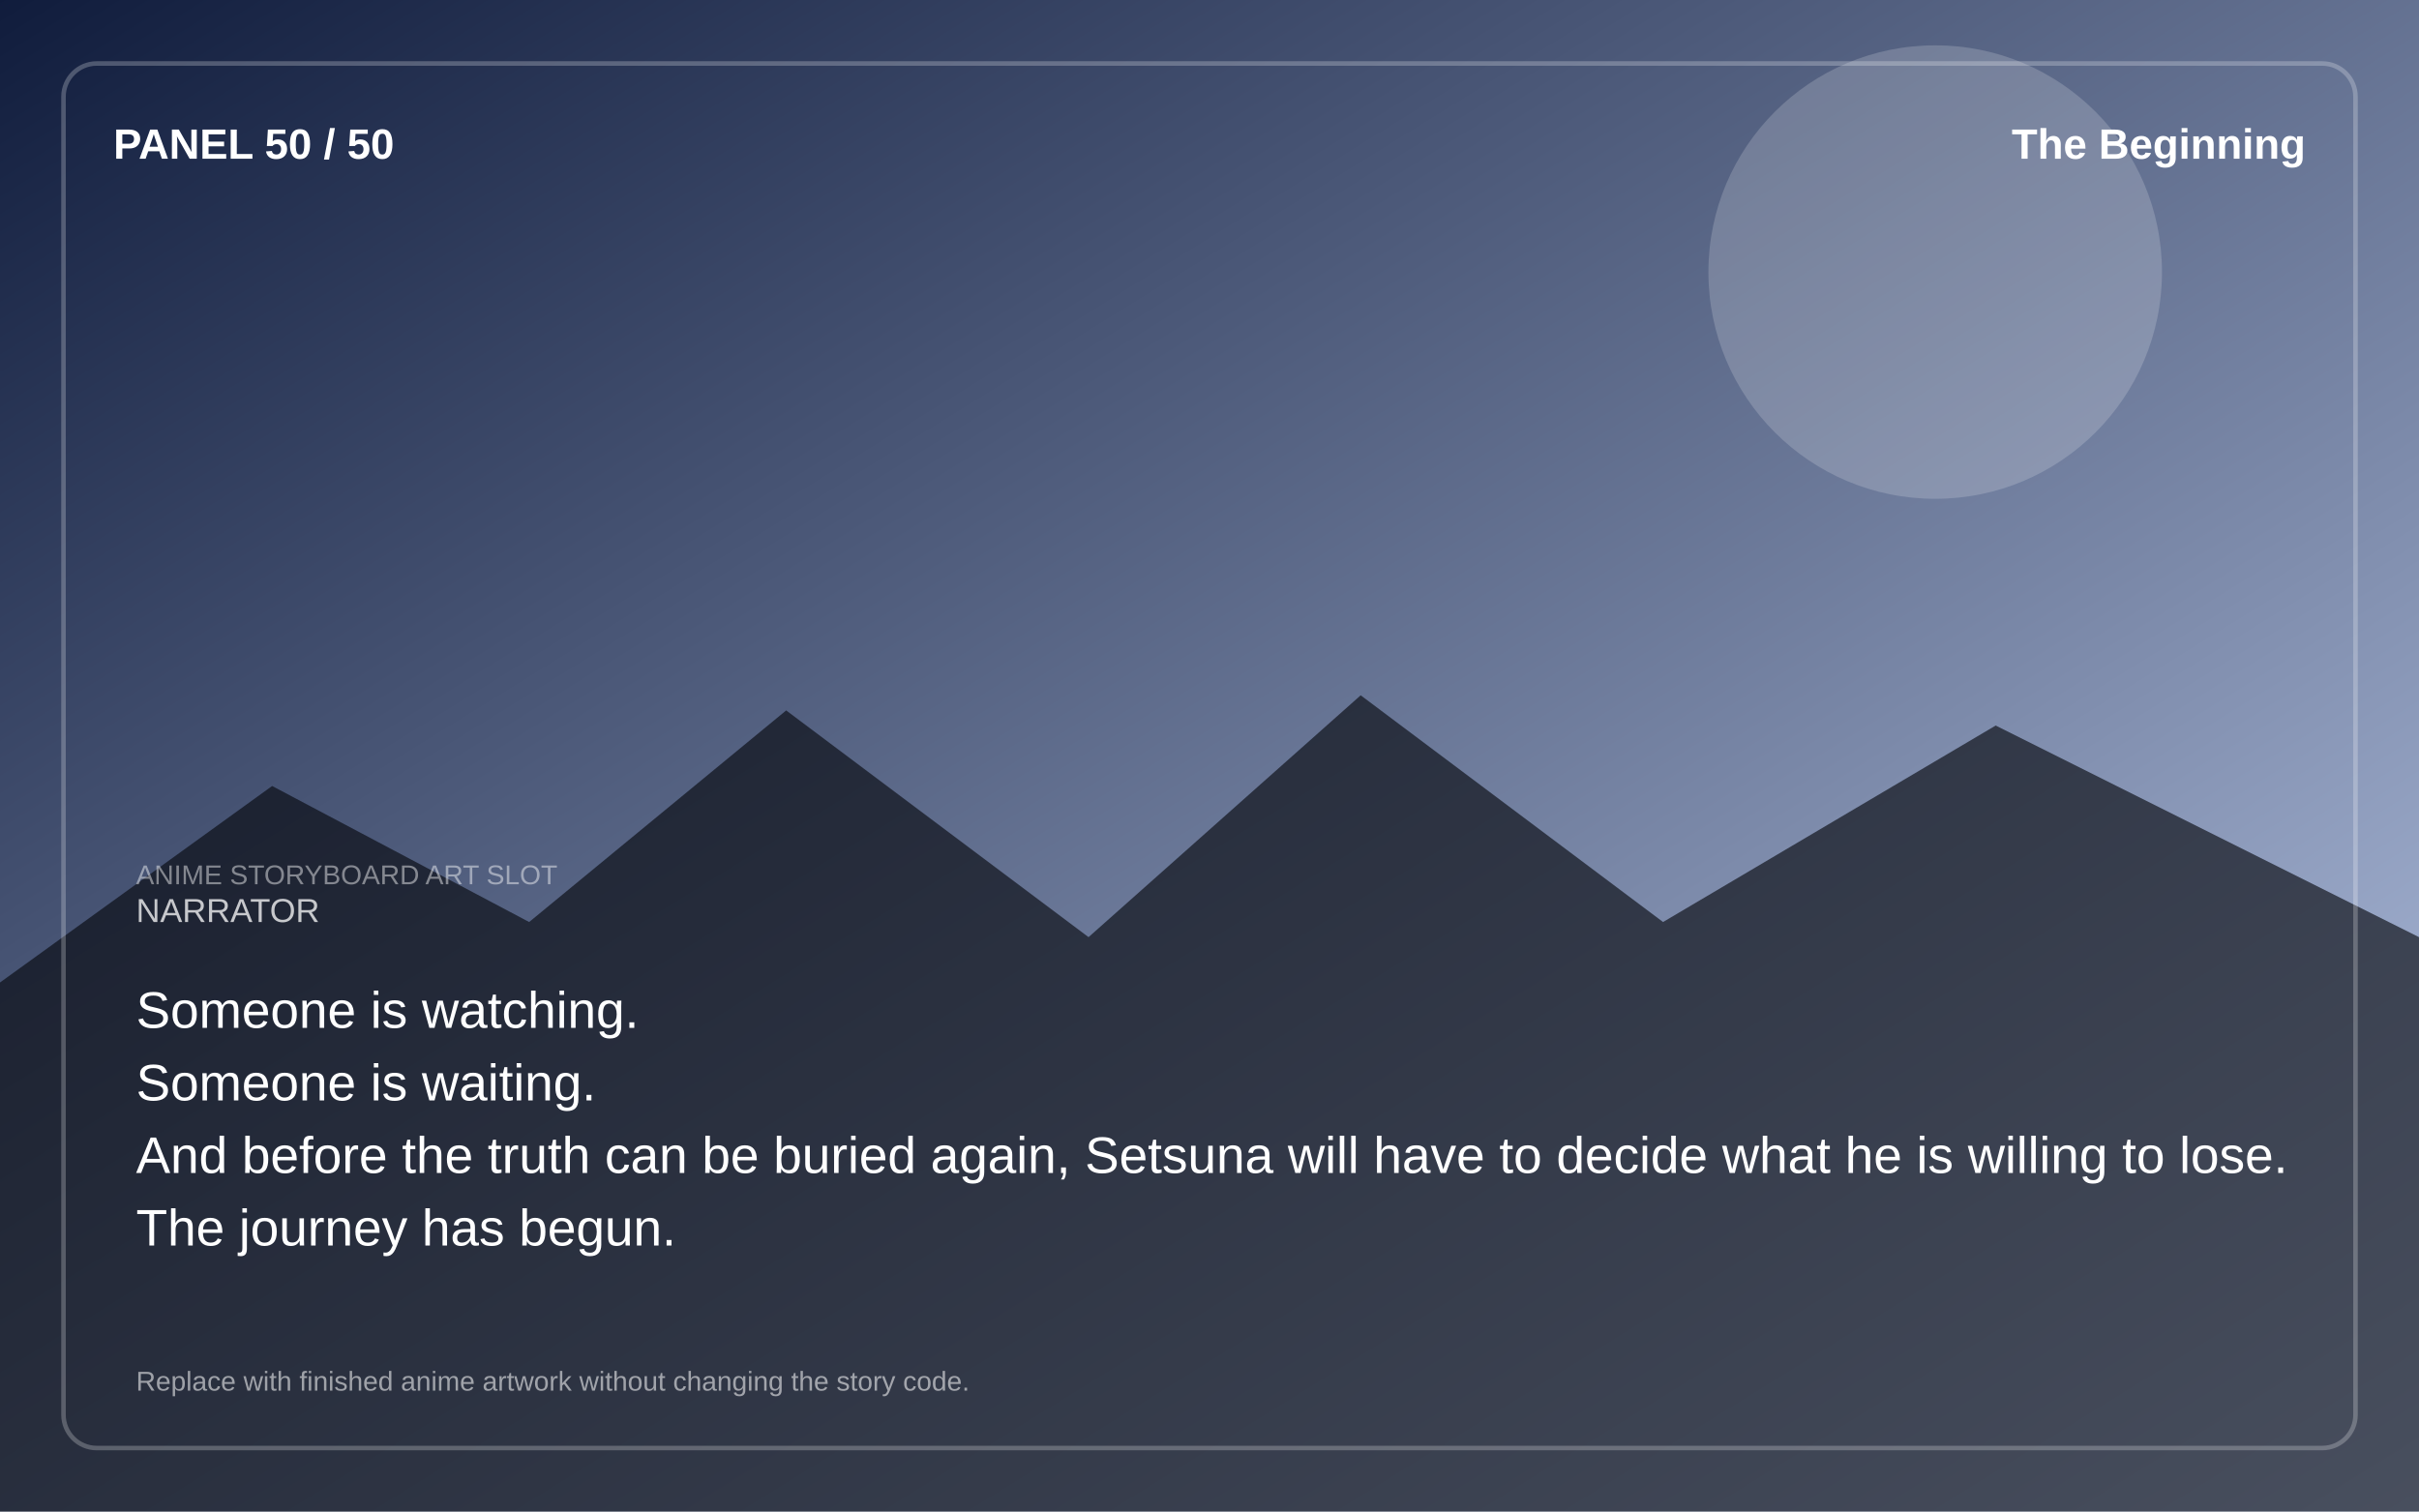
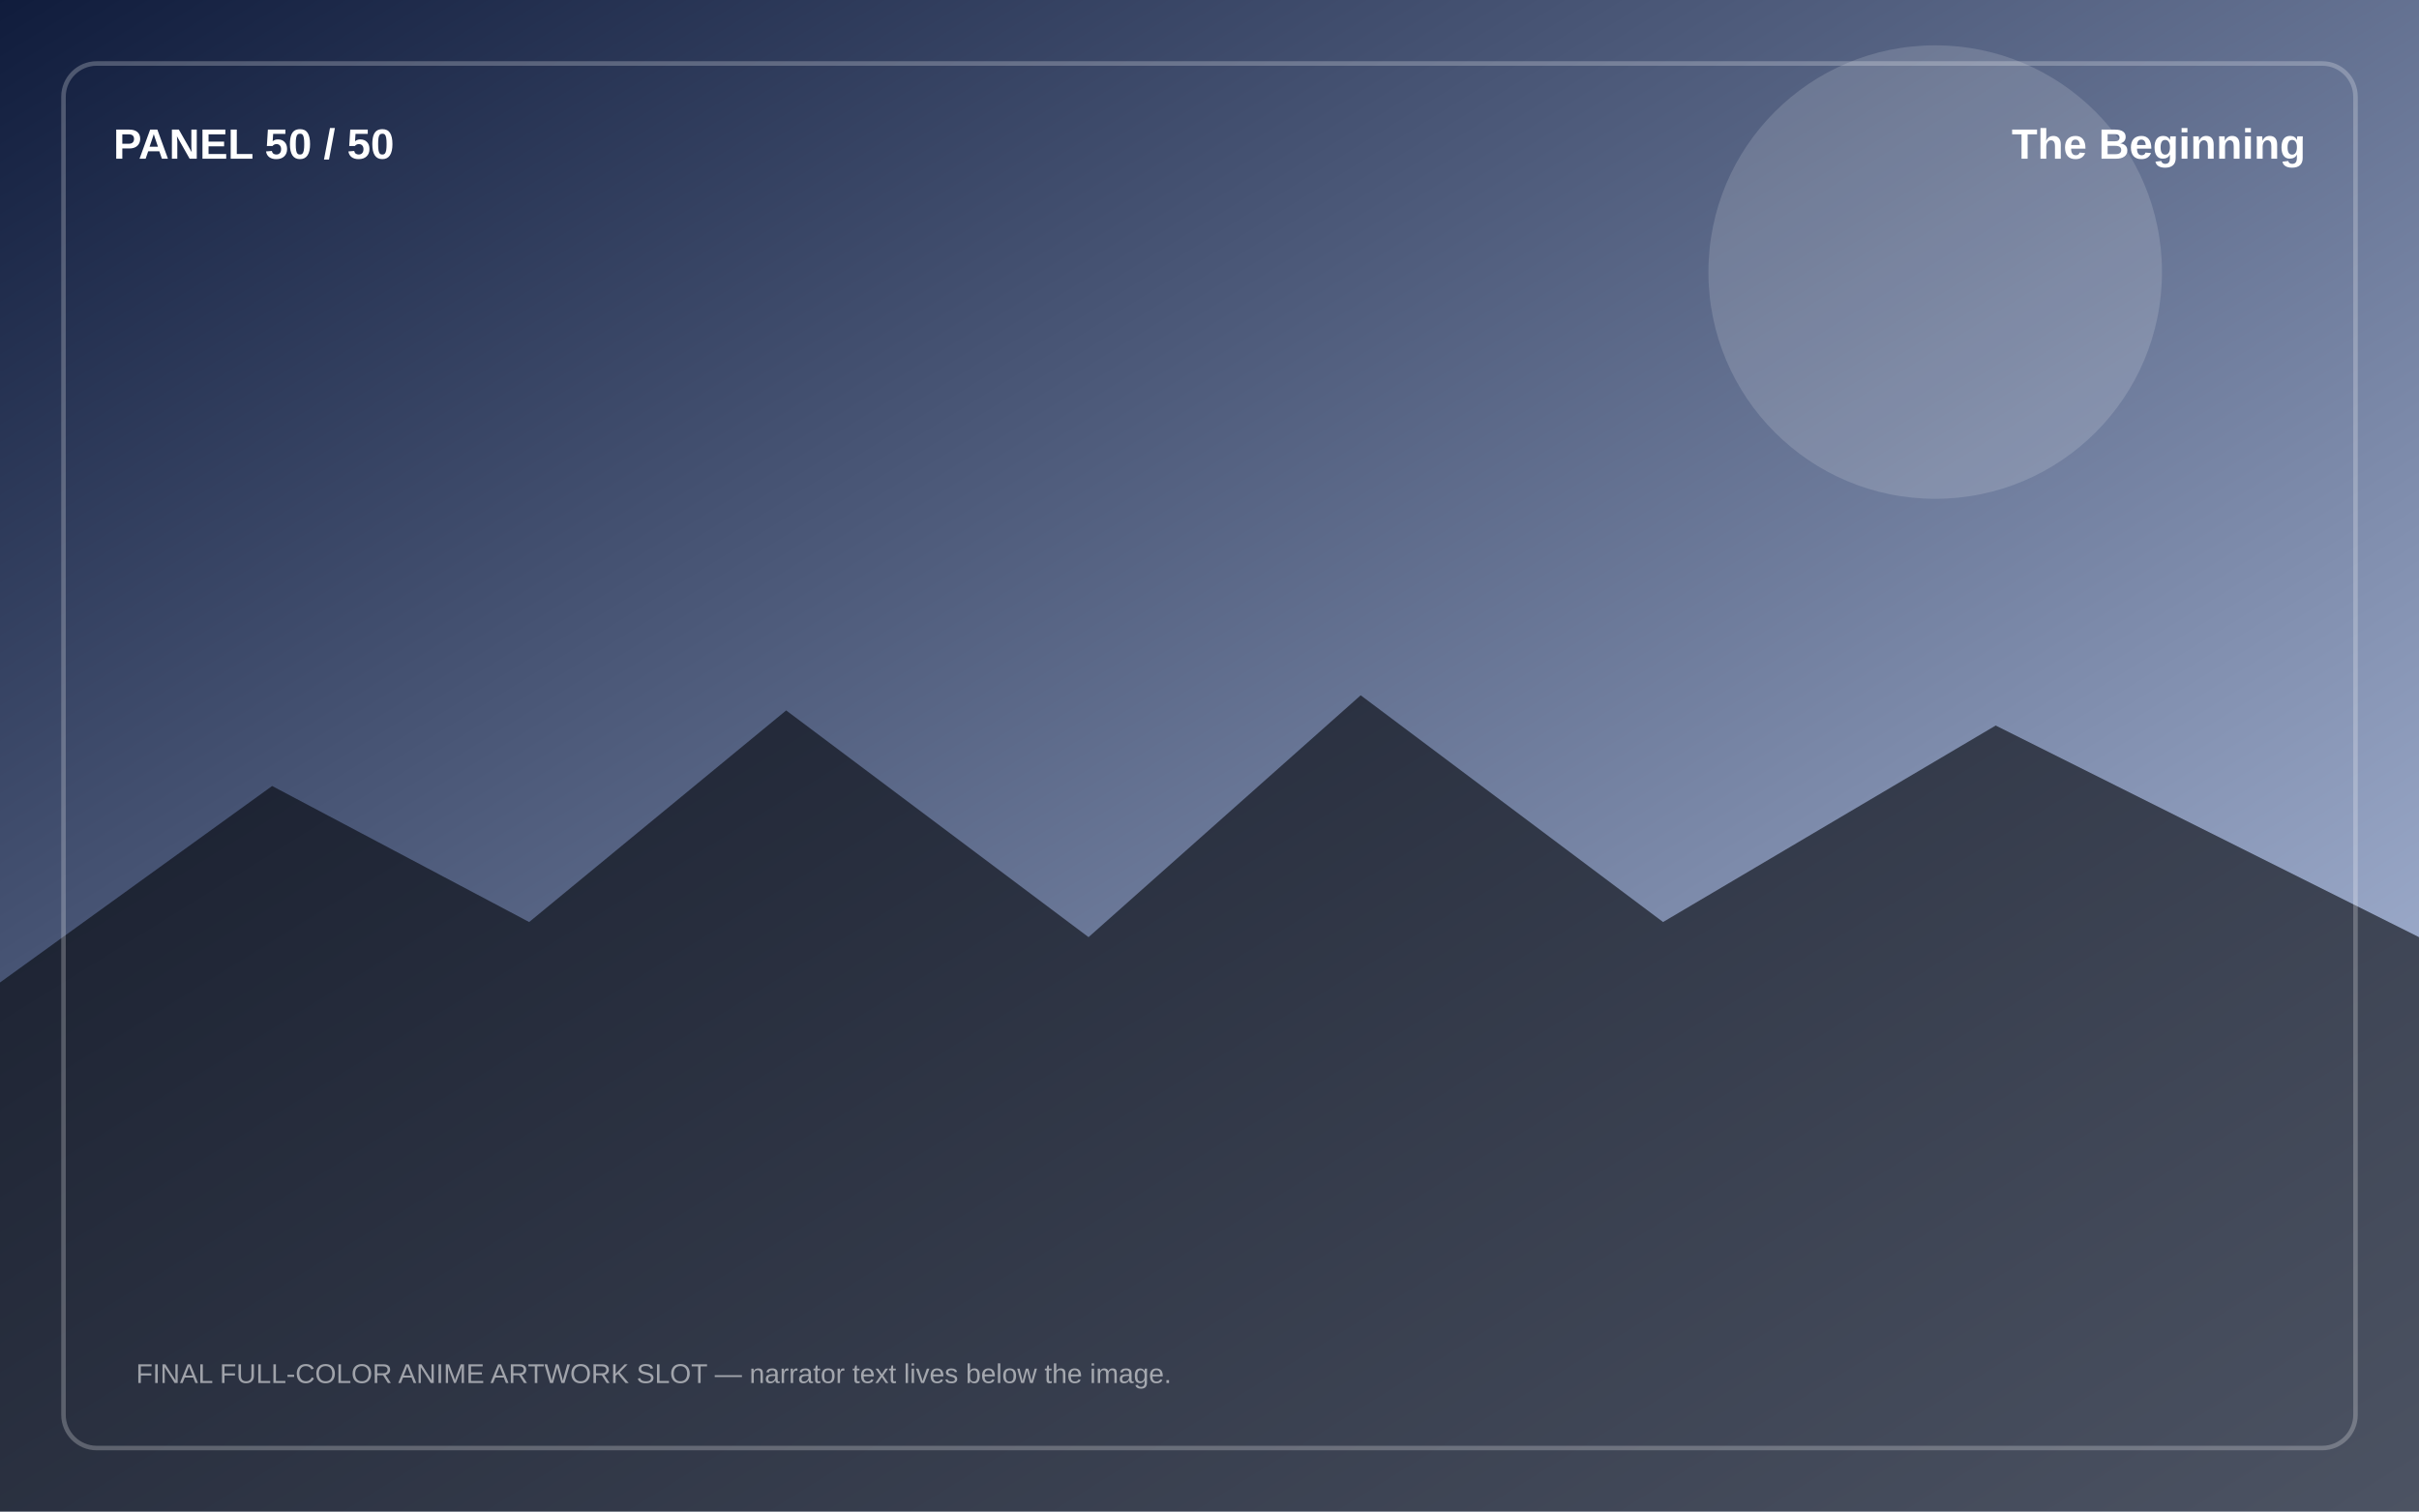
- <svg xmlns="http://www.w3.org/2000/svg" width="1600" height="1000">
+ <svg xmlns="http://www.w3.org/2000/svg" width="1600" height="1000" viewBox="0 0 1600 1000">
  <defs>
    <linearGradient id="g" x1="0" y1="0" x2="1" y2="1">
      <stop stop-color="#101c3c" />
      <stop offset="1" stop-color="#b9c8e8" />
    </linearGradient>
  </defs>
  <rect width="1600" height="1000" fill="url(#g)" />
-   <circle cx="1280" cy="180" r="150" fill="#fff" opacity=".18" />
-   <path d="M0 650 L180 520 350 610 520 470 720 620 900 460 1100 610 1320 480 1600 620 1600 1000 0 1000Z" fill="#03050a" opacity=".62" />
+   <circle cx="1280" cy="180" r="150" fill="#fff" opacity=".15" />
+   <path d="M0 650 L180 520 350 610 520 470 720 620 900 460 1100 610 1320 480 1600 620 1600 1000 0 1000Z" fill="#03050a" opacity=".60" />
  <rect x="42" y="42" width="1516" height="916" rx="22" fill="none" stroke="#fff" stroke-opacity=".24" stroke-width="3" />
  <text x="75" y="105" fill="#fff" font-family="Arial,sans-serif" font-size="28" font-weight="700">PANEL 50 / 50</text>
  <text x="1525" y="105" text-anchor="end" fill="#fff" font-family="Arial,sans-serif" font-size="28" font-weight="700">The Beginning</text>
-   <text x="90" y="610" fill="#fff" opacity=".75" font-family="Arial,sans-serif" font-size="22">NARRATOR</text>
-   <text x="90" y="585" fill="#fff" opacity=".45" font-family="Arial,sans-serif" font-size="18">ANIME STORYBOARD ART SLOT</text>
-   <text x="90" y="680" fill="#fff" font-family="Arial,sans-serif" font-size="34">Someone is watching.</text>
-   <text x="90" y="728" fill="#fff" font-family="Arial,sans-serif" font-size="34">Someone is waiting.</text>
-   <text x="90" y="776" fill="#fff" font-family="Arial,sans-serif" font-size="34">And before the truth can be buried again, Setsuna will have to decide what he is willing to lose.</text>
-   <text x="90" y="824" fill="#fff" font-family="Arial,sans-serif" font-size="34">The journey has begun.</text>
-   <text x="90" y="920" fill="#fff" opacity=".55" font-family="Arial,sans-serif" font-size="18">Replace with finished anime artwork without changing the story code.</text>
+   <text x="90" y="915" fill="#fff" opacity=".55" font-family="Arial,sans-serif" font-size="18">FINAL FULL-COLOR ANIME ARTWORK SLOT — narrator text lives below the image.</text>
</svg>
